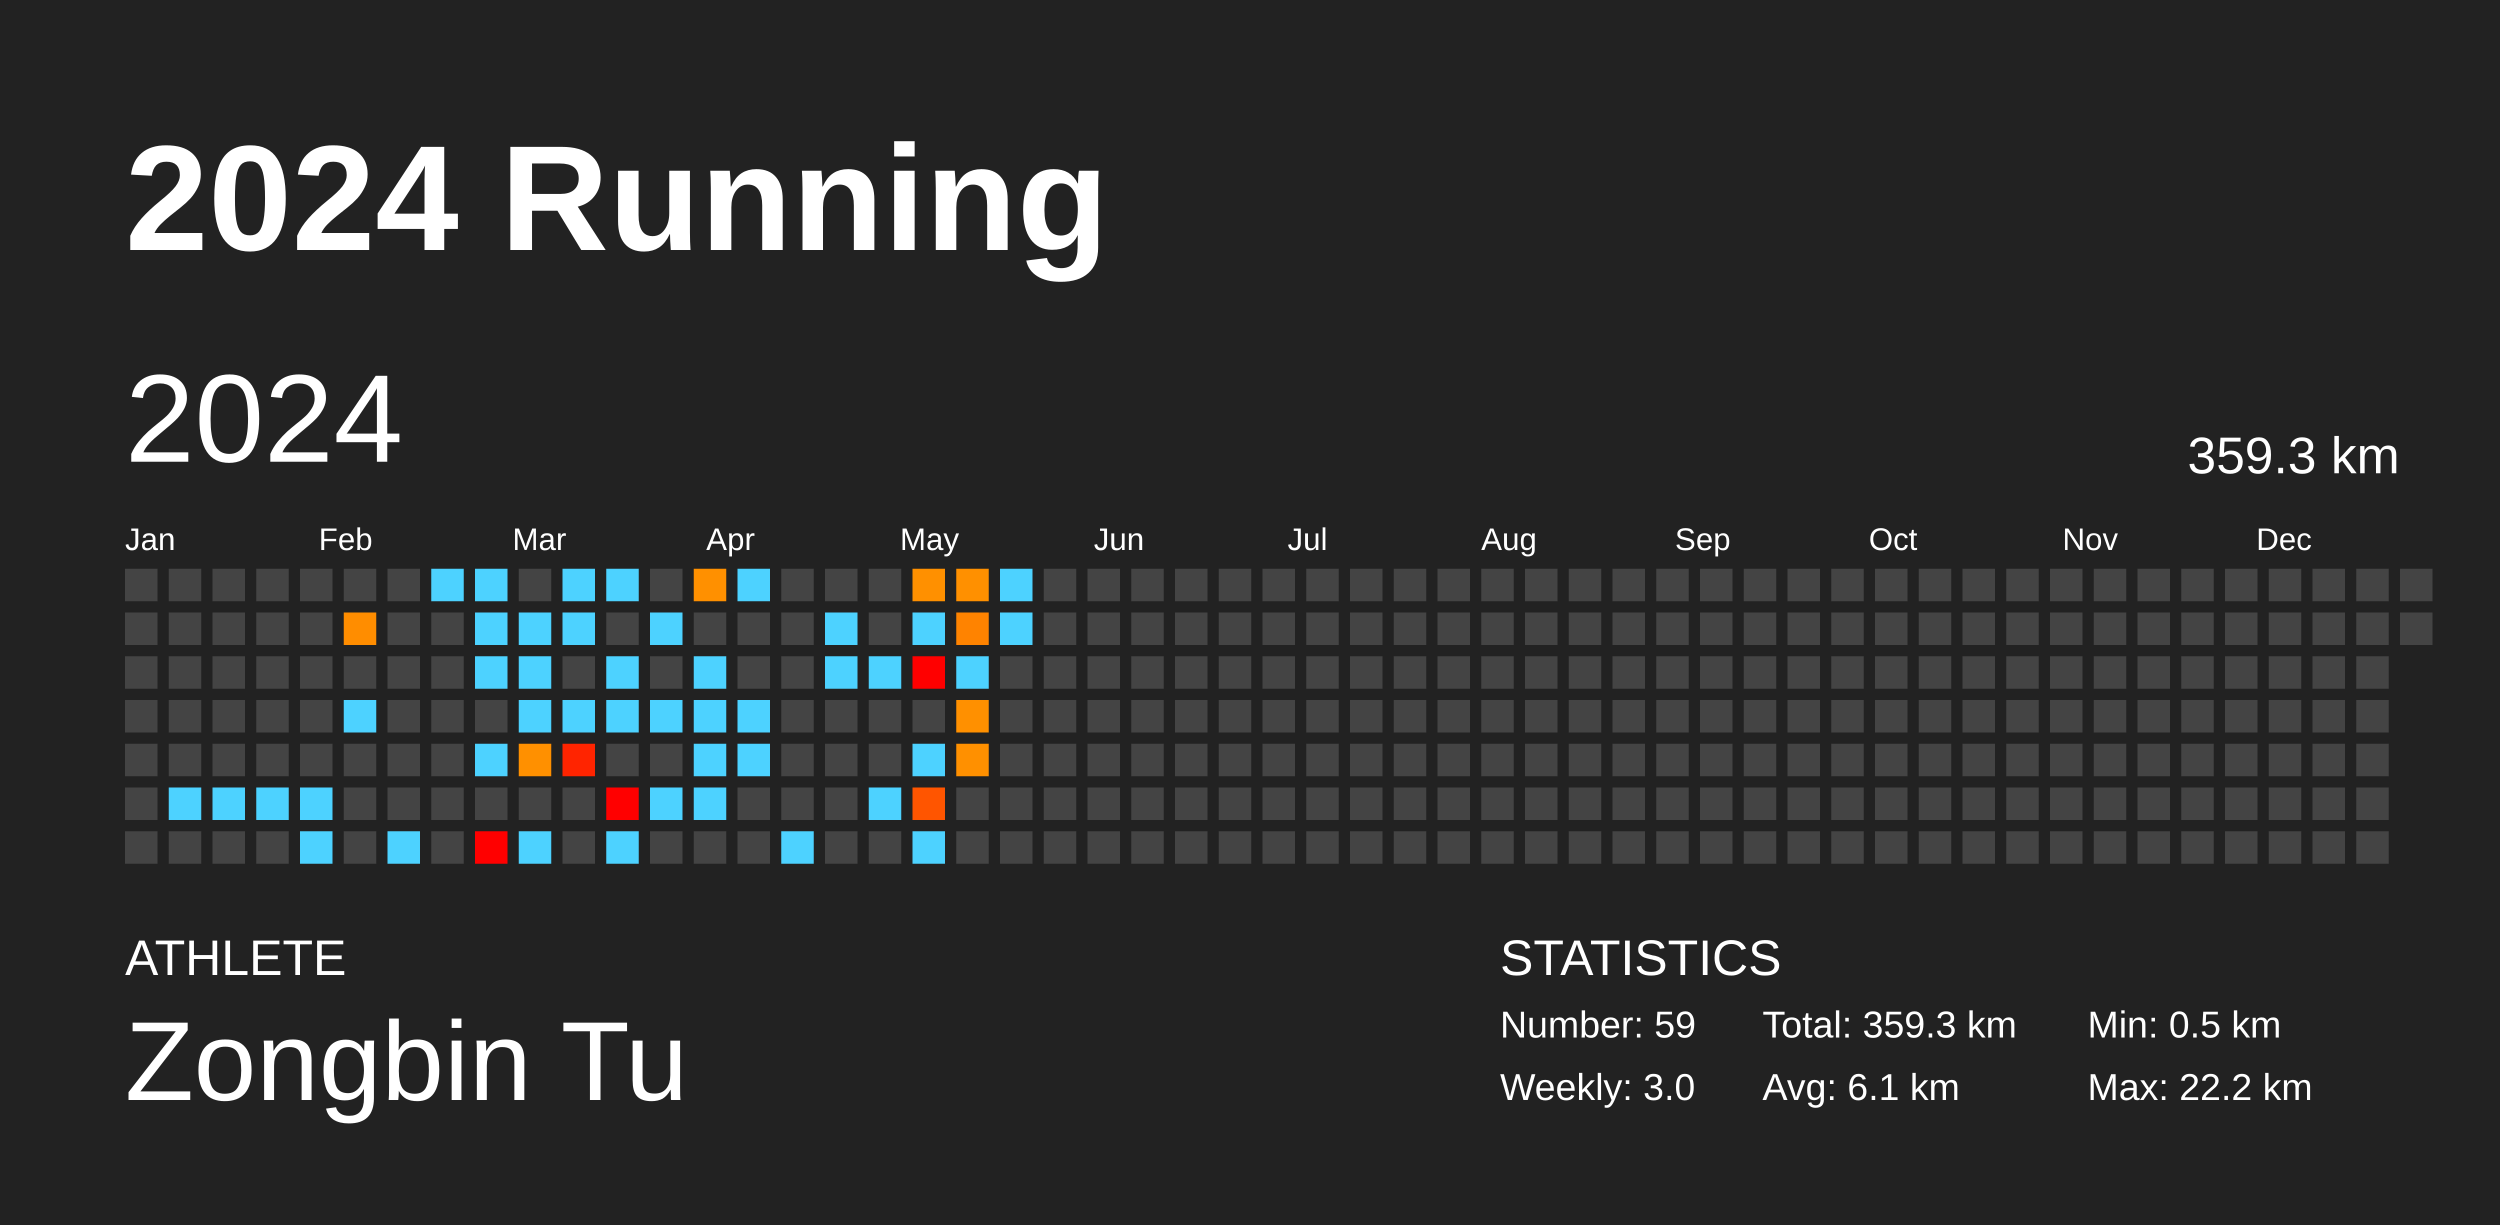
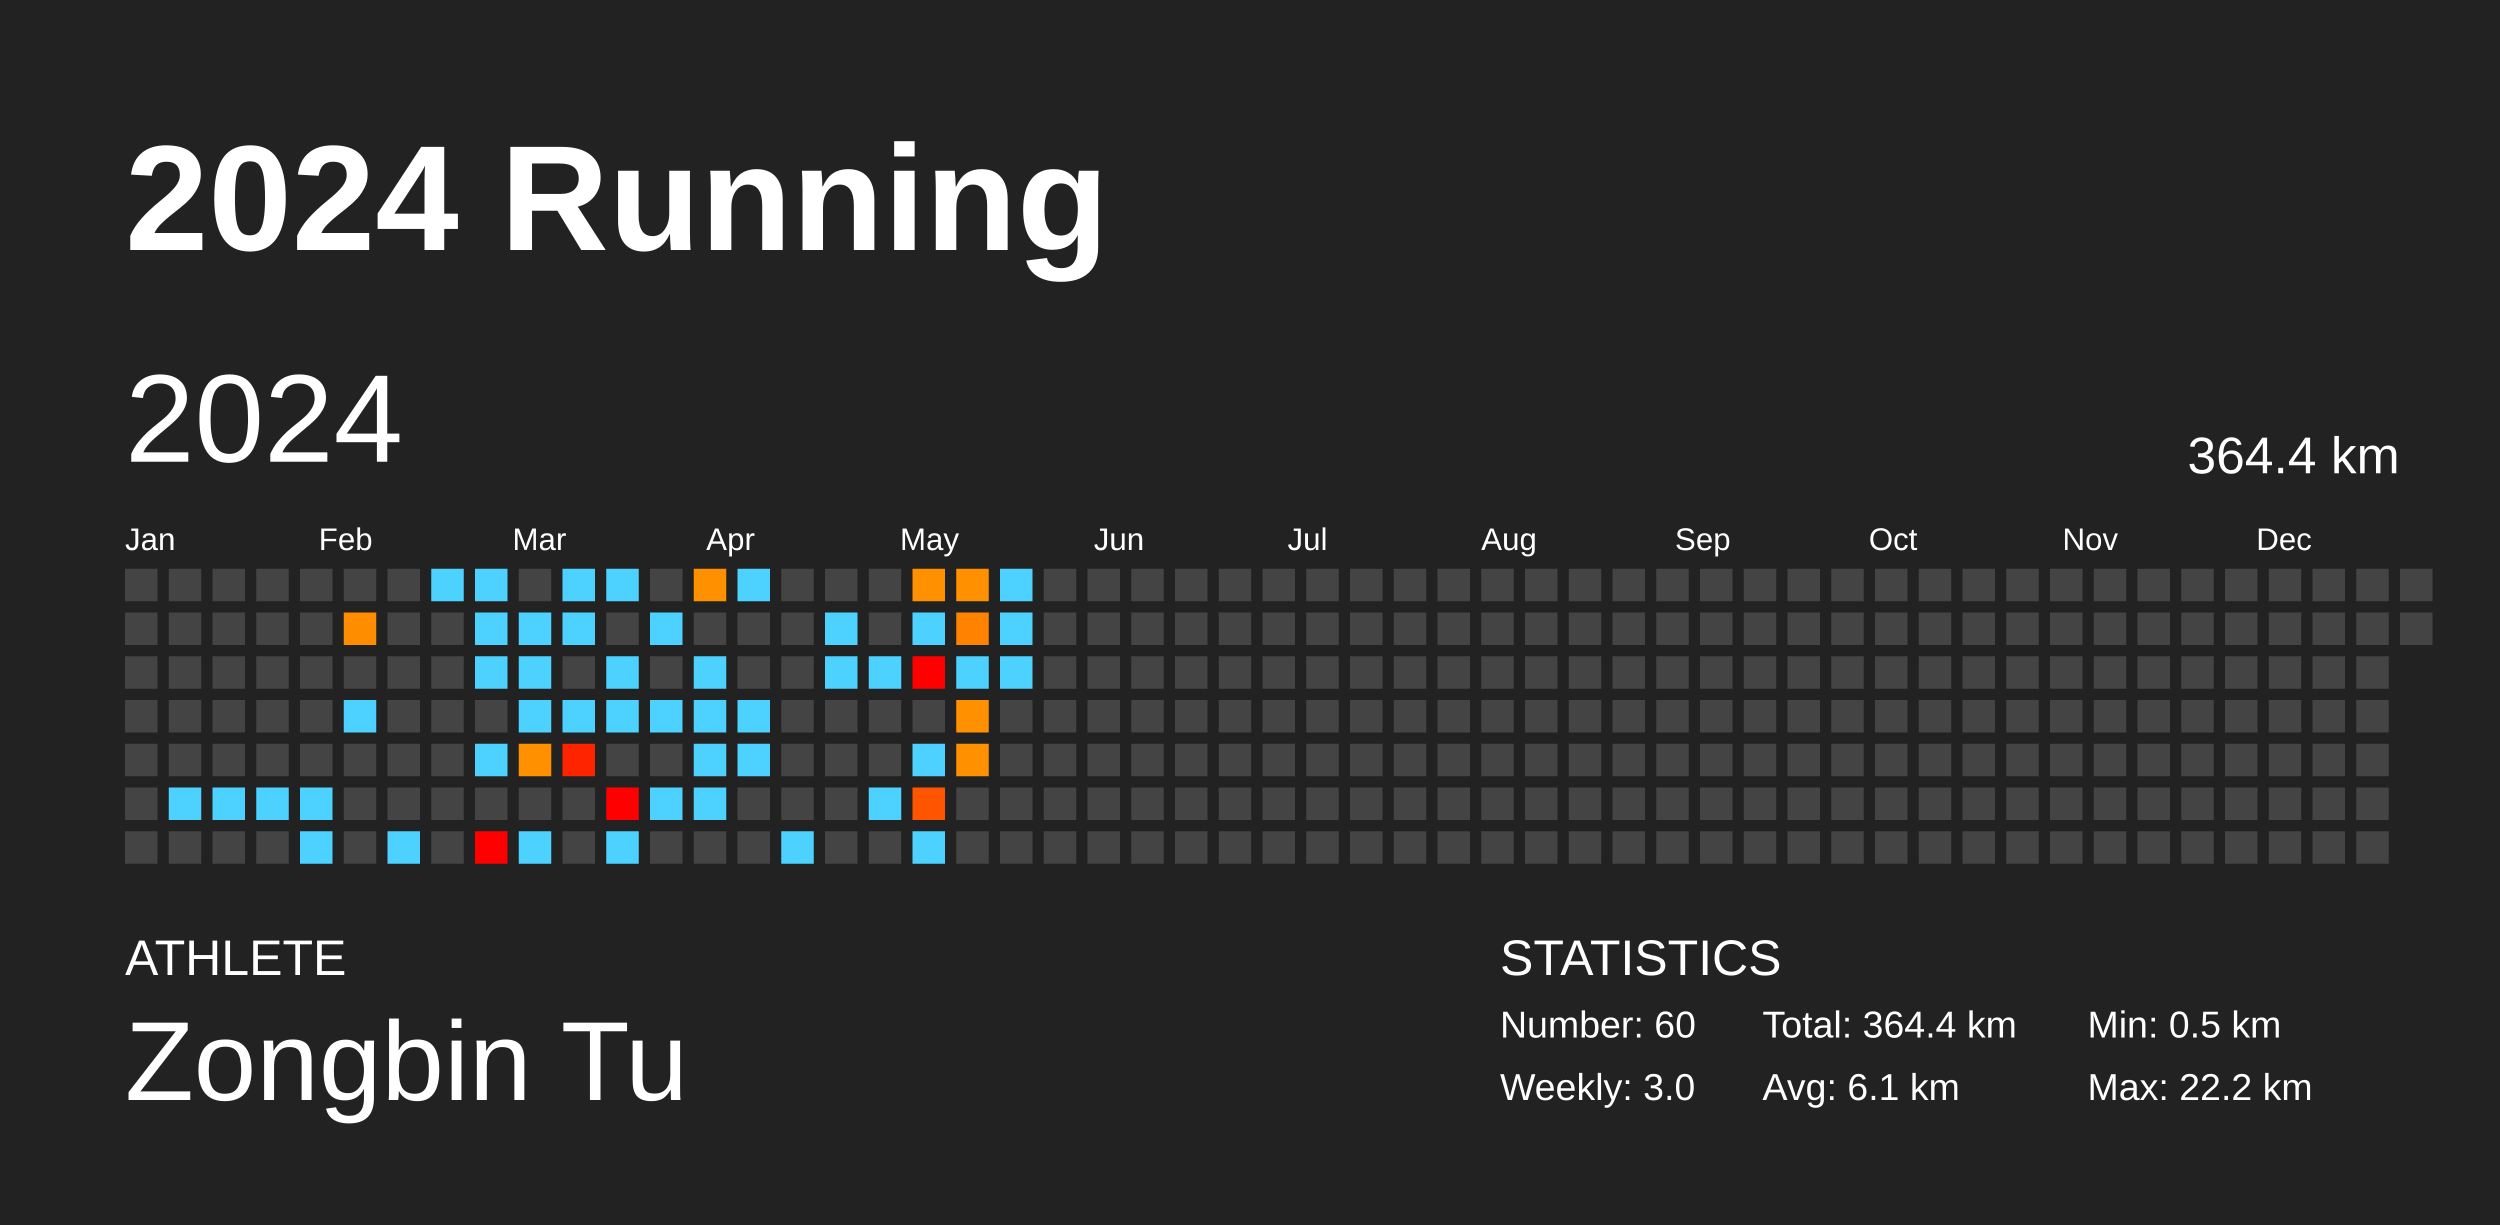
<svg xmlns="http://www.w3.org/2000/svg" baseProfile="full" height="98mm" version="1.1" viewBox="0,0,200,98" width="200mm">
  <defs />
  <rect fill="#222222" height="98" width="200" x="0" y="0" />
  <text fill="#FFFFFF" style="font-size:12px; font-family:Arial; font-weight:bold;" x="10" y="20">2024 Running</text>
  <text fill="#FFFFFF" style="font-size:4px; font-family:Arial" x="10" y="78">ATHLETE</text>
  <text fill="#FFFFFF" style="font-size:9px; font-family:Arial" x="10" y="88">Zongbin Tu</text>
  <text fill="#FFFFFF" style="font-size:4px; font-family:Arial" x="120" y="78">STATISTICS</text>
-   <text fill="#FFFFFF" style="font-size:3px; font-family:Arial" x="120" y="83">Number: 59</text>
+   <text fill="#FFFFFF" style="font-size:3px; font-family:Arial" x="120" y="83">Number: 60</text>
  <text fill="#FFFFFF" style="font-size:3px; font-family:Arial" x="120" y="88">Weekly: 3.0</text>
-   <text fill="#FFFFFF" style="font-size:3px; font-family:Arial" x="141" y="83">Total: 359.3 km</text>
+   <text fill="#FFFFFF" style="font-size:3px; font-family:Arial" x="141" y="83">Total: 364.4 km</text>
  <text fill="#FFFFFF" style="font-size:3px; font-family:Arial" x="141" y="88">Avg: 6.1 km</text>
  <text fill="#FFFFFF" style="font-size:3px; font-family:Arial" x="167" y="83">Min: 0.5 km</text>
  <text fill="#FFFFFF" style="font-size:3px; font-family:Arial" x="167" y="88">Max: 22.2 km</text>
  <text dominant-baseline="hanging" fill="#FFFFFF" style="font-size:10.0px; font-family:Arial;" x="10" y="30">2024</text>
-   <text dominant-baseline="hanging" fill="#FFFFFF" style="font-size:4.125px; font-family:Arial;" x="175" y="35">359.3 km</text>
+   <text dominant-baseline="hanging" fill="#FFFFFF" style="font-size:4.125px; font-family:Arial;" x="175" y="35">364.4 km</text>
  <text fill="#FFFFFF" style="font-size:2.5px; font-family:Arial" x="10.0" y="44">Jan</text>
  <text fill="#FFFFFF" style="font-size:2.5px; font-family:Arial" x="25.5" y="44">Feb</text>
  <text fill="#FFFFFF" style="font-size:2.5px; font-family:Arial" x="41.0" y="44">Mar</text>
  <text fill="#FFFFFF" style="font-size:2.5px; font-family:Arial" x="56.5" y="44">Apr</text>
  <text fill="#FFFFFF" style="font-size:2.5px; font-family:Arial" x="72.0" y="44">May</text>
  <text fill="#FFFFFF" style="font-size:2.5px; font-family:Arial" x="87.5" y="44">Jun</text>
  <text fill="#FFFFFF" style="font-size:2.5px; font-family:Arial" x="103.0" y="44">Jul</text>
  <text fill="#FFFFFF" style="font-size:2.5px; font-family:Arial" x="118.5" y="44">Aug</text>
  <text fill="#FFFFFF" style="font-size:2.5px; font-family:Arial" x="134.0" y="44">Sep</text>
  <text fill="#FFFFFF" style="font-size:2.5px; font-family:Arial" x="149.5" y="44">Oct</text>
  <text fill="#FFFFFF" style="font-size:2.5px; font-family:Arial" x="165.0" y="44">Nov</text>
  <text fill="#FFFFFF" style="font-size:2.5px; font-family:Arial" x="180.5" y="44">Dec</text>
  <rect fill="#444444" height="2.6" width="2.6" x="10.0" y="45.5" />
  <rect fill="#444444" height="2.6" width="2.6" x="10.0" y="49.0" />
  <rect fill="#444444" height="2.6" width="2.6" x="10.0" y="52.5" />
  <rect fill="#444444" height="2.6" width="2.6" x="10.0" y="56.0" />
  <rect fill="#444444" height="2.6" width="2.6" x="10.0" y="59.5" />
  <rect fill="#444444" height="2.6" width="2.6" x="10.0" y="63.0" />
  <rect fill="#444444" height="2.6" width="2.6" x="10.0" y="66.5" />
  <rect fill="#444444" height="2.6" width="2.6" x="13.5" y="45.5" />
  <rect fill="#444444" height="2.6" width="2.6" x="13.5" y="49.0" />
  <rect fill="#444444" height="2.6" width="2.6" x="13.5" y="52.5" />
  <rect fill="#444444" height="2.6" width="2.6" x="13.5" y="56.0" />
  <rect fill="#444444" height="2.6" width="2.6" x="13.5" y="59.5" />
  <rect fill="#4dd2ff" height="2.6" width="2.6" x="13.5" y="63.0" />
  <rect fill="#444444" height="2.6" width="2.6" x="13.5" y="66.5" />
  <rect fill="#444444" height="2.6" width="2.6" x="17.0" y="45.5" />
  <rect fill="#444444" height="2.6" width="2.6" x="17.0" y="49.0" />
  <rect fill="#444444" height="2.6" width="2.6" x="17.0" y="52.5" />
  <rect fill="#444444" height="2.6" width="2.6" x="17.0" y="56.0" />
  <rect fill="#444444" height="2.6" width="2.6" x="17.0" y="59.5" />
  <rect fill="#4dd2ff" height="2.6" width="2.6" x="17.0" y="63.0" />
  <rect fill="#444444" height="2.6" width="2.6" x="17.0" y="66.5" />
  <rect fill="#444444" height="2.6" width="2.6" x="20.5" y="45.5" />
  <rect fill="#444444" height="2.6" width="2.6" x="20.5" y="49.0" />
  <rect fill="#444444" height="2.6" width="2.6" x="20.5" y="52.5" />
  <rect fill="#444444" height="2.6" width="2.6" x="20.5" y="56.0" />
  <rect fill="#444444" height="2.6" width="2.6" x="20.5" y="59.5" />
  <rect fill="#4dd2ff" height="2.6" width="2.6" x="20.5" y="63.0" />
  <rect fill="#444444" height="2.6" width="2.6" x="20.5" y="66.5" />
  <rect fill="#444444" height="2.6" width="2.6" x="24.0" y="45.5" />
  <rect fill="#444444" height="2.6" width="2.6" x="24.0" y="49.0" />
  <rect fill="#444444" height="2.6" width="2.6" x="24.0" y="52.5" />
  <rect fill="#444444" height="2.6" width="2.6" x="24.0" y="56.0" />
  <rect fill="#444444" height="2.6" width="2.6" x="24.0" y="59.5" />
  <rect fill="#4dd2ff" height="2.6" width="2.6" x="24.0" y="63.0" />
  <rect fill="#4dd2ff" height="2.6" width="2.6" x="24.0" y="66.5" />
  <rect fill="#444444" height="2.6" width="2.6" x="27.5" y="45.5" />
  <rect fill="#ff8d00" height="2.6" width="2.6" x="27.5" y="49.0" />
  <rect fill="#444444" height="2.6" width="2.6" x="27.5" y="52.5" />
  <rect fill="#4dd2ff" height="2.6" width="2.6" x="27.5" y="56.0" />
  <rect fill="#444444" height="2.6" width="2.6" x="27.5" y="59.5" />
  <rect fill="#444444" height="2.6" width="2.6" x="27.5" y="63.0" />
  <rect fill="#444444" height="2.6" width="2.6" x="27.5" y="66.5" />
  <rect fill="#444444" height="2.6" width="2.6" x="31.0" y="45.5" />
  <rect fill="#444444" height="2.6" width="2.6" x="31.0" y="49.0" />
  <rect fill="#444444" height="2.6" width="2.6" x="31.0" y="52.5" />
  <rect fill="#444444" height="2.6" width="2.6" x="31.0" y="56.0" />
  <rect fill="#444444" height="2.6" width="2.6" x="31.0" y="59.5" />
  <rect fill="#444444" height="2.6" width="2.6" x="31.0" y="63.0" />
  <rect fill="#4dd2ff" height="2.6" width="2.6" x="31.0" y="66.5" />
  <rect fill="#4dd2ff" height="2.6" width="2.6" x="34.5" y="45.5" />
  <rect fill="#444444" height="2.6" width="2.6" x="34.5" y="49.0" />
  <rect fill="#444444" height="2.6" width="2.6" x="34.5" y="52.5" />
  <rect fill="#444444" height="2.6" width="2.6" x="34.5" y="56.0" />
  <rect fill="#444444" height="2.6" width="2.6" x="34.5" y="59.5" />
  <rect fill="#444444" height="2.6" width="2.6" x="34.5" y="63.0" />
  <rect fill="#444444" height="2.6" width="2.6" x="34.5" y="66.5" />
  <rect fill="#4dd2ff" height="2.6" width="2.6" x="38.0" y="45.5" />
  <rect fill="#4dd2ff" height="2.6" width="2.6" x="38.0" y="49.0" />
  <rect fill="#4dd2ff" height="2.6" width="2.6" x="38.0" y="52.5" />
  <rect fill="#444444" height="2.6" width="2.6" x="38.0" y="56.0" />
  <rect fill="#4dd2ff" height="2.6" width="2.6" x="38.0" y="59.5" />
  <rect fill="#444444" height="2.6" width="2.6" x="38.0" y="63.0" />
  <rect fill="red" height="2.6" width="2.6" x="38.0" y="66.5" />
  <rect fill="#444444" height="2.6" width="2.6" x="41.5" y="45.5" />
  <rect fill="#4dd2ff" height="2.6" width="2.6" x="41.5" y="49.0" />
  <rect fill="#4dd2ff" height="2.6" width="2.6" x="41.5" y="52.5" />
  <rect fill="#4dd2ff" height="2.6" width="2.6" x="41.5" y="56.0" />
  <rect fill="#ff9000" height="2.6" width="2.6" x="41.5" y="59.5" />
  <rect fill="#444444" height="2.6" width="2.6" x="41.5" y="63.0" />
  <rect fill="#4dd2ff" height="2.6" width="2.6" x="41.5" y="66.5" />
  <rect fill="#4dd2ff" height="2.6" width="2.6" x="45.0" y="45.5" />
  <rect fill="#4dd2ff" height="2.6" width="2.6" x="45.0" y="49.0" />
  <rect fill="#444444" height="2.6" width="2.6" x="45.0" y="52.5" />
  <rect fill="#4dd2ff" height="2.6" width="2.6" x="45.0" y="56.0" />
  <rect fill="#ff2400" height="2.6" width="2.6" x="45.0" y="59.5" />
  <rect fill="#444444" height="2.6" width="2.6" x="45.0" y="63.0" />
  <rect fill="#444444" height="2.6" width="2.6" x="45.0" y="66.5" />
  <rect fill="#4dd2ff" height="2.6" width="2.6" x="48.5" y="45.5" />
  <rect fill="#444444" height="2.6" width="2.6" x="48.5" y="49.0" />
  <rect fill="#4dd2ff" height="2.6" width="2.6" x="48.5" y="52.5" />
  <rect fill="#4dd2ff" height="2.6" width="2.6" x="48.5" y="56.0" />
  <rect fill="#444444" height="2.6" width="2.6" x="48.5" y="59.5" />
  <rect fill="red" height="2.6" width="2.6" x="48.5" y="63.0" />
  <rect fill="#4dd2ff" height="2.6" width="2.6" x="48.5" y="66.5" />
  <rect fill="#444444" height="2.6" width="2.6" x="52.0" y="45.5" />
  <rect fill="#4dd2ff" height="2.6" width="2.6" x="52.0" y="49.0" />
  <rect fill="#444444" height="2.6" width="2.6" x="52.0" y="52.5" />
  <rect fill="#4dd2ff" height="2.6" width="2.6" x="52.0" y="56.0" />
  <rect fill="#444444" height="2.6" width="2.6" x="52.0" y="59.5" />
  <rect fill="#4dd2ff" height="2.6" width="2.6" x="52.0" y="63.0" />
  <rect fill="#444444" height="2.6" width="2.6" x="52.0" y="66.5" />
  <rect fill="#ff9000" height="2.6" width="2.6" x="55.5" y="45.5" />
  <rect fill="#444444" height="2.6" width="2.6" x="55.5" y="49.0" />
  <rect fill="#4dd2ff" height="2.6" width="2.6" x="55.5" y="52.5" />
  <rect fill="#4dd2ff" height="2.6" width="2.6" x="55.5" y="56.0" />
  <rect fill="#4dd2ff" height="2.6" width="2.6" x="55.5" y="59.5" />
  <rect fill="#4dd2ff" height="2.6" width="2.6" x="55.5" y="63.0" />
  <rect fill="#444444" height="2.6" width="2.6" x="55.5" y="66.5" />
  <rect fill="#4dd2ff" height="2.6" width="2.6" x="59.0" y="45.5" />
  <rect fill="#444444" height="2.6" width="2.6" x="59.0" y="49.0" />
  <rect fill="#444444" height="2.6" width="2.6" x="59.0" y="52.5" />
  <rect fill="#4dd2ff" height="2.6" width="2.6" x="59.0" y="56.0" />
  <rect fill="#4dd2ff" height="2.6" width="2.6" x="59.0" y="59.5" />
  <rect fill="#444444" height="2.6" width="2.6" x="59.0" y="63.0" />
  <rect fill="#444444" height="2.6" width="2.6" x="59.0" y="66.5" />
  <rect fill="#444444" height="2.6" width="2.6" x="62.5" y="45.5" />
  <rect fill="#444444" height="2.6" width="2.6" x="62.5" y="49.0" />
  <rect fill="#444444" height="2.6" width="2.6" x="62.5" y="52.5" />
  <rect fill="#444444" height="2.6" width="2.6" x="62.5" y="56.0" />
  <rect fill="#444444" height="2.6" width="2.6" x="62.5" y="59.5" />
  <rect fill="#444444" height="2.6" width="2.6" x="62.5" y="63.0" />
  <rect fill="#4dd2ff" height="2.6" width="2.6" x="62.5" y="66.5" />
  <rect fill="#444444" height="2.6" width="2.6" x="66.0" y="45.5" />
  <rect fill="#4dd2ff" height="2.6" width="2.6" x="66.0" y="49.0" />
  <rect fill="#4dd2ff" height="2.6" width="2.6" x="66.0" y="52.5" />
  <rect fill="#444444" height="2.6" width="2.6" x="66.0" y="56.0" />
  <rect fill="#444444" height="2.6" width="2.6" x="66.0" y="59.5" />
  <rect fill="#444444" height="2.6" width="2.6" x="66.0" y="63.0" />
  <rect fill="#444444" height="2.6" width="2.6" x="66.0" y="66.5" />
  <rect fill="#444444" height="2.6" width="2.6" x="69.5" y="45.5" />
  <rect fill="#444444" height="2.6" width="2.6" x="69.5" y="49.0" />
  <rect fill="#4dd2ff" height="2.6" width="2.6" x="69.5" y="52.5" />
  <rect fill="#444444" height="2.6" width="2.6" x="69.5" y="56.0" />
  <rect fill="#444444" height="2.6" width="2.6" x="69.5" y="59.5" />
  <rect fill="#4dd2ff" height="2.6" width="2.6" x="69.5" y="63.0" />
  <rect fill="#444444" height="2.6" width="2.6" x="69.5" y="66.5" />
  <rect fill="#ff9000" height="2.6" width="2.6" x="73.0" y="45.5" />
  <rect fill="#4dd2ff" height="2.6" width="2.6" x="73.0" y="49.0" />
  <rect fill="red" height="2.6" width="2.6" x="73.0" y="52.5" />
  <rect fill="#444444" height="2.6" width="2.6" x="73.0" y="56.0" />
  <rect fill="#4dd2ff" height="2.6" width="2.6" x="73.0" y="59.5" />
  <rect fill="#ff5500" height="2.6" width="2.6" x="73.0" y="63.0" />
  <rect fill="#4dd2ff" height="2.6" width="2.6" x="73.0" y="66.5" />
  <rect fill="#ff9000" height="2.6" width="2.6" x="76.5" y="45.5" />
  <rect fill="#ff8300" height="2.6" width="2.6" x="76.5" y="49.0" />
  <rect fill="#4dd2ff" height="2.6" width="2.6" x="76.5" y="52.5" />
  <rect fill="#ff9000" height="2.6" width="2.6" x="76.5" y="56.0" />
  <rect fill="#ff9000" height="2.6" width="2.6" x="76.5" y="59.5" />
  <rect fill="#444444" height="2.6" width="2.6" x="76.5" y="63.0" />
  <rect fill="#444444" height="2.6" width="2.6" x="76.5" y="66.5" />
  <rect fill="#4dd2ff" height="2.6" width="2.6" x="80.0" y="45.5" />
  <rect fill="#4dd2ff" height="2.6" width="2.6" x="80.0" y="49.0" />
-   <rect fill="#444444" height="2.6" width="2.6" x="80.0" y="52.5" />
+   <rect fill="#4dd2ff" height="2.6" width="2.6" x="80.0" y="52.5" />
  <rect fill="#444444" height="2.6" width="2.6" x="80.0" y="56.0" />
  <rect fill="#444444" height="2.6" width="2.6" x="80.0" y="59.5" />
  <rect fill="#444444" height="2.6" width="2.6" x="80.0" y="63.0" />
  <rect fill="#444444" height="2.6" width="2.6" x="80.0" y="66.5" />
  <rect fill="#444444" height="2.6" width="2.6" x="83.5" y="45.5" />
  <rect fill="#444444" height="2.6" width="2.6" x="83.5" y="49.0" />
  <rect fill="#444444" height="2.6" width="2.6" x="83.5" y="52.5" />
  <rect fill="#444444" height="2.6" width="2.6" x="83.5" y="56.0" />
  <rect fill="#444444" height="2.6" width="2.6" x="83.5" y="59.5" />
  <rect fill="#444444" height="2.6" width="2.6" x="83.5" y="63.0" />
  <rect fill="#444444" height="2.6" width="2.6" x="83.5" y="66.5" />
  <rect fill="#444444" height="2.6" width="2.6" x="87.0" y="45.5" />
  <rect fill="#444444" height="2.6" width="2.6" x="87.0" y="49.0" />
  <rect fill="#444444" height="2.6" width="2.6" x="87.0" y="52.5" />
  <rect fill="#444444" height="2.6" width="2.6" x="87.0" y="56.0" />
  <rect fill="#444444" height="2.6" width="2.6" x="87.0" y="59.5" />
  <rect fill="#444444" height="2.6" width="2.6" x="87.0" y="63.0" />
  <rect fill="#444444" height="2.6" width="2.6" x="87.0" y="66.5" />
  <rect fill="#444444" height="2.6" width="2.6" x="90.5" y="45.5" />
  <rect fill="#444444" height="2.6" width="2.6" x="90.5" y="49.0" />
  <rect fill="#444444" height="2.6" width="2.6" x="90.5" y="52.5" />
  <rect fill="#444444" height="2.6" width="2.6" x="90.5" y="56.0" />
  <rect fill="#444444" height="2.6" width="2.6" x="90.5" y="59.5" />
  <rect fill="#444444" height="2.6" width="2.6" x="90.5" y="63.0" />
  <rect fill="#444444" height="2.6" width="2.6" x="90.5" y="66.5" />
  <rect fill="#444444" height="2.6" width="2.6" x="94.0" y="45.5" />
  <rect fill="#444444" height="2.6" width="2.6" x="94.0" y="49.0" />
  <rect fill="#444444" height="2.6" width="2.6" x="94.0" y="52.5" />
  <rect fill="#444444" height="2.6" width="2.6" x="94.0" y="56.0" />
  <rect fill="#444444" height="2.6" width="2.6" x="94.0" y="59.5" />
  <rect fill="#444444" height="2.6" width="2.6" x="94.0" y="63.0" />
  <rect fill="#444444" height="2.6" width="2.6" x="94.0" y="66.5" />
  <rect fill="#444444" height="2.6" width="2.6" x="97.5" y="45.5" />
  <rect fill="#444444" height="2.6" width="2.6" x="97.5" y="49.0" />
  <rect fill="#444444" height="2.6" width="2.6" x="97.5" y="52.5" />
  <rect fill="#444444" height="2.6" width="2.6" x="97.5" y="56.0" />
  <rect fill="#444444" height="2.6" width="2.6" x="97.5" y="59.5" />
  <rect fill="#444444" height="2.6" width="2.6" x="97.5" y="63.0" />
  <rect fill="#444444" height="2.6" width="2.6" x="97.5" y="66.5" />
  <rect fill="#444444" height="2.6" width="2.6" x="101.0" y="45.5" />
  <rect fill="#444444" height="2.6" width="2.6" x="101.0" y="49.0" />
  <rect fill="#444444" height="2.6" width="2.6" x="101.0" y="52.5" />
  <rect fill="#444444" height="2.6" width="2.6" x="101.0" y="56.0" />
  <rect fill="#444444" height="2.6" width="2.6" x="101.0" y="59.5" />
  <rect fill="#444444" height="2.6" width="2.6" x="101.0" y="63.0" />
  <rect fill="#444444" height="2.6" width="2.6" x="101.0" y="66.5" />
  <rect fill="#444444" height="2.6" width="2.6" x="104.5" y="45.5" />
  <rect fill="#444444" height="2.6" width="2.6" x="104.5" y="49.0" />
  <rect fill="#444444" height="2.6" width="2.6" x="104.5" y="52.5" />
  <rect fill="#444444" height="2.6" width="2.6" x="104.5" y="56.0" />
  <rect fill="#444444" height="2.6" width="2.6" x="104.5" y="59.5" />
  <rect fill="#444444" height="2.6" width="2.6" x="104.5" y="63.0" />
  <rect fill="#444444" height="2.6" width="2.6" x="104.5" y="66.5" />
  <rect fill="#444444" height="2.6" width="2.6" x="108.0" y="45.5" />
  <rect fill="#444444" height="2.6" width="2.6" x="108.0" y="49.0" />
  <rect fill="#444444" height="2.6" width="2.6" x="108.0" y="52.5" />
  <rect fill="#444444" height="2.6" width="2.6" x="108.0" y="56.0" />
  <rect fill="#444444" height="2.6" width="2.6" x="108.0" y="59.5" />
  <rect fill="#444444" height="2.6" width="2.6" x="108.0" y="63.0" />
  <rect fill="#444444" height="2.6" width="2.6" x="108.0" y="66.5" />
  <rect fill="#444444" height="2.6" width="2.6" x="111.5" y="45.5" />
  <rect fill="#444444" height="2.6" width="2.6" x="111.5" y="49.0" />
  <rect fill="#444444" height="2.6" width="2.6" x="111.5" y="52.5" />
  <rect fill="#444444" height="2.6" width="2.6" x="111.5" y="56.0" />
  <rect fill="#444444" height="2.6" width="2.6" x="111.5" y="59.5" />
  <rect fill="#444444" height="2.6" width="2.6" x="111.5" y="63.0" />
  <rect fill="#444444" height="2.6" width="2.6" x="111.5" y="66.5" />
  <rect fill="#444444" height="2.6" width="2.6" x="115.0" y="45.5" />
  <rect fill="#444444" height="2.6" width="2.6" x="115.0" y="49.0" />
  <rect fill="#444444" height="2.6" width="2.6" x="115.0" y="52.5" />
  <rect fill="#444444" height="2.6" width="2.6" x="115.0" y="56.0" />
  <rect fill="#444444" height="2.6" width="2.6" x="115.0" y="59.5" />
  <rect fill="#444444" height="2.6" width="2.6" x="115.0" y="63.0" />
  <rect fill="#444444" height="2.6" width="2.6" x="115.0" y="66.5" />
  <rect fill="#444444" height="2.6" width="2.6" x="118.5" y="45.5" />
  <rect fill="#444444" height="2.6" width="2.6" x="118.5" y="49.0" />
  <rect fill="#444444" height="2.6" width="2.6" x="118.5" y="52.5" />
  <rect fill="#444444" height="2.6" width="2.6" x="118.5" y="56.0" />
  <rect fill="#444444" height="2.6" width="2.6" x="118.5" y="59.5" />
  <rect fill="#444444" height="2.6" width="2.6" x="118.5" y="63.0" />
  <rect fill="#444444" height="2.6" width="2.6" x="118.5" y="66.5" />
  <rect fill="#444444" height="2.6" width="2.6" x="122.0" y="45.5" />
  <rect fill="#444444" height="2.6" width="2.6" x="122.0" y="49.0" />
  <rect fill="#444444" height="2.6" width="2.6" x="122.0" y="52.5" />
  <rect fill="#444444" height="2.6" width="2.6" x="122.0" y="56.0" />
  <rect fill="#444444" height="2.6" width="2.6" x="122.0" y="59.5" />
  <rect fill="#444444" height="2.6" width="2.6" x="122.0" y="63.0" />
  <rect fill="#444444" height="2.6" width="2.6" x="122.0" y="66.5" />
  <rect fill="#444444" height="2.6" width="2.6" x="125.5" y="45.5" />
  <rect fill="#444444" height="2.6" width="2.6" x="125.5" y="49.0" />
  <rect fill="#444444" height="2.6" width="2.6" x="125.5" y="52.5" />
  <rect fill="#444444" height="2.6" width="2.6" x="125.5" y="56.0" />
  <rect fill="#444444" height="2.6" width="2.6" x="125.5" y="59.5" />
  <rect fill="#444444" height="2.6" width="2.6" x="125.5" y="63.0" />
  <rect fill="#444444" height="2.6" width="2.6" x="125.5" y="66.5" />
  <rect fill="#444444" height="2.6" width="2.6" x="129.0" y="45.5" />
  <rect fill="#444444" height="2.6" width="2.6" x="129.0" y="49.0" />
  <rect fill="#444444" height="2.6" width="2.6" x="129.0" y="52.5" />
  <rect fill="#444444" height="2.6" width="2.6" x="129.0" y="56.0" />
  <rect fill="#444444" height="2.6" width="2.6" x="129.0" y="59.5" />
  <rect fill="#444444" height="2.6" width="2.6" x="129.0" y="63.0" />
  <rect fill="#444444" height="2.6" width="2.6" x="129.0" y="66.5" />
  <rect fill="#444444" height="2.6" width="2.6" x="132.5" y="45.5" />
  <rect fill="#444444" height="2.6" width="2.6" x="132.5" y="49.0" />
  <rect fill="#444444" height="2.6" width="2.6" x="132.5" y="52.5" />
  <rect fill="#444444" height="2.6" width="2.6" x="132.5" y="56.0" />
  <rect fill="#444444" height="2.6" width="2.6" x="132.5" y="59.5" />
  <rect fill="#444444" height="2.6" width="2.6" x="132.5" y="63.0" />
  <rect fill="#444444" height="2.6" width="2.6" x="132.5" y="66.5" />
  <rect fill="#444444" height="2.6" width="2.6" x="136.0" y="45.5" />
  <rect fill="#444444" height="2.6" width="2.6" x="136.0" y="49.0" />
  <rect fill="#444444" height="2.6" width="2.6" x="136.0" y="52.5" />
  <rect fill="#444444" height="2.6" width="2.6" x="136.0" y="56.0" />
  <rect fill="#444444" height="2.6" width="2.6" x="136.0" y="59.5" />
  <rect fill="#444444" height="2.6" width="2.6" x="136.0" y="63.0" />
  <rect fill="#444444" height="2.6" width="2.6" x="136.0" y="66.5" />
  <rect fill="#444444" height="2.6" width="2.6" x="139.5" y="45.5" />
  <rect fill="#444444" height="2.6" width="2.6" x="139.5" y="49.0" />
  <rect fill="#444444" height="2.6" width="2.6" x="139.5" y="52.5" />
  <rect fill="#444444" height="2.6" width="2.6" x="139.5" y="56.0" />
  <rect fill="#444444" height="2.6" width="2.6" x="139.5" y="59.5" />
  <rect fill="#444444" height="2.6" width="2.6" x="139.5" y="63.0" />
  <rect fill="#444444" height="2.6" width="2.6" x="139.5" y="66.5" />
  <rect fill="#444444" height="2.6" width="2.6" x="143.0" y="45.5" />
  <rect fill="#444444" height="2.6" width="2.6" x="143.0" y="49.0" />
  <rect fill="#444444" height="2.6" width="2.6" x="143.0" y="52.5" />
  <rect fill="#444444" height="2.6" width="2.6" x="143.0" y="56.0" />
  <rect fill="#444444" height="2.6" width="2.6" x="143.0" y="59.5" />
  <rect fill="#444444" height="2.6" width="2.6" x="143.0" y="63.0" />
  <rect fill="#444444" height="2.6" width="2.6" x="143.0" y="66.5" />
  <rect fill="#444444" height="2.6" width="2.6" x="146.5" y="45.5" />
  <rect fill="#444444" height="2.6" width="2.6" x="146.5" y="49.0" />
  <rect fill="#444444" height="2.6" width="2.6" x="146.5" y="52.5" />
  <rect fill="#444444" height="2.6" width="2.6" x="146.5" y="56.0" />
  <rect fill="#444444" height="2.6" width="2.6" x="146.5" y="59.5" />
  <rect fill="#444444" height="2.6" width="2.6" x="146.5" y="63.0" />
  <rect fill="#444444" height="2.6" width="2.6" x="146.5" y="66.5" />
  <rect fill="#444444" height="2.6" width="2.6" x="150.0" y="45.5" />
  <rect fill="#444444" height="2.6" width="2.6" x="150.0" y="49.0" />
  <rect fill="#444444" height="2.6" width="2.6" x="150.0" y="52.5" />
  <rect fill="#444444" height="2.6" width="2.6" x="150.0" y="56.0" />
  <rect fill="#444444" height="2.6" width="2.6" x="150.0" y="59.5" />
  <rect fill="#444444" height="2.6" width="2.6" x="150.0" y="63.0" />
  <rect fill="#444444" height="2.6" width="2.6" x="150.0" y="66.5" />
  <rect fill="#444444" height="2.6" width="2.6" x="153.5" y="45.5" />
  <rect fill="#444444" height="2.6" width="2.6" x="153.5" y="49.0" />
  <rect fill="#444444" height="2.6" width="2.6" x="153.5" y="52.5" />
  <rect fill="#444444" height="2.6" width="2.6" x="153.5" y="56.0" />
  <rect fill="#444444" height="2.6" width="2.6" x="153.5" y="59.5" />
  <rect fill="#444444" height="2.6" width="2.6" x="153.5" y="63.0" />
  <rect fill="#444444" height="2.6" width="2.6" x="153.5" y="66.5" />
  <rect fill="#444444" height="2.6" width="2.6" x="157.0" y="45.5" />
  <rect fill="#444444" height="2.6" width="2.6" x="157.0" y="49.0" />
  <rect fill="#444444" height="2.6" width="2.6" x="157.0" y="52.5" />
  <rect fill="#444444" height="2.6" width="2.6" x="157.0" y="56.0" />
  <rect fill="#444444" height="2.6" width="2.6" x="157.0" y="59.5" />
  <rect fill="#444444" height="2.6" width="2.6" x="157.0" y="63.0" />
  <rect fill="#444444" height="2.6" width="2.6" x="157.0" y="66.5" />
  <rect fill="#444444" height="2.6" width="2.6" x="160.5" y="45.5" />
  <rect fill="#444444" height="2.6" width="2.6" x="160.5" y="49.0" />
  <rect fill="#444444" height="2.6" width="2.6" x="160.5" y="52.5" />
  <rect fill="#444444" height="2.6" width="2.6" x="160.5" y="56.0" />
  <rect fill="#444444" height="2.6" width="2.6" x="160.5" y="59.5" />
  <rect fill="#444444" height="2.6" width="2.6" x="160.5" y="63.0" />
  <rect fill="#444444" height="2.6" width="2.6" x="160.5" y="66.5" />
  <rect fill="#444444" height="2.6" width="2.6" x="164.0" y="45.5" />
  <rect fill="#444444" height="2.6" width="2.6" x="164.0" y="49.0" />
  <rect fill="#444444" height="2.6" width="2.6" x="164.0" y="52.5" />
  <rect fill="#444444" height="2.6" width="2.6" x="164.0" y="56.0" />
  <rect fill="#444444" height="2.6" width="2.6" x="164.0" y="59.5" />
  <rect fill="#444444" height="2.6" width="2.6" x="164.0" y="63.0" />
  <rect fill="#444444" height="2.6" width="2.6" x="164.0" y="66.5" />
  <rect fill="#444444" height="2.6" width="2.6" x="167.5" y="45.5" />
  <rect fill="#444444" height="2.6" width="2.6" x="167.5" y="49.0" />
  <rect fill="#444444" height="2.6" width="2.6" x="167.5" y="52.5" />
  <rect fill="#444444" height="2.6" width="2.6" x="167.5" y="56.0" />
  <rect fill="#444444" height="2.6" width="2.6" x="167.5" y="59.5" />
  <rect fill="#444444" height="2.6" width="2.6" x="167.5" y="63.0" />
  <rect fill="#444444" height="2.6" width="2.6" x="167.5" y="66.5" />
  <rect fill="#444444" height="2.6" width="2.6" x="171.0" y="45.5" />
  <rect fill="#444444" height="2.6" width="2.6" x="171.0" y="49.0" />
  <rect fill="#444444" height="2.6" width="2.6" x="171.0" y="52.5" />
  <rect fill="#444444" height="2.6" width="2.6" x="171.0" y="56.0" />
  <rect fill="#444444" height="2.6" width="2.6" x="171.0" y="59.5" />
  <rect fill="#444444" height="2.6" width="2.6" x="171.0" y="63.0" />
  <rect fill="#444444" height="2.6" width="2.6" x="171.0" y="66.5" />
  <rect fill="#444444" height="2.6" width="2.6" x="174.5" y="45.5" />
  <rect fill="#444444" height="2.6" width="2.6" x="174.5" y="49.0" />
  <rect fill="#444444" height="2.6" width="2.6" x="174.5" y="52.5" />
  <rect fill="#444444" height="2.6" width="2.6" x="174.5" y="56.0" />
  <rect fill="#444444" height="2.6" width="2.6" x="174.5" y="59.5" />
  <rect fill="#444444" height="2.6" width="2.6" x="174.5" y="63.0" />
  <rect fill="#444444" height="2.6" width="2.6" x="174.5" y="66.5" />
  <rect fill="#444444" height="2.6" width="2.6" x="178.0" y="45.5" />
  <rect fill="#444444" height="2.6" width="2.6" x="178.0" y="49.0" />
  <rect fill="#444444" height="2.6" width="2.6" x="178.0" y="52.5" />
  <rect fill="#444444" height="2.6" width="2.6" x="178.0" y="56.0" />
  <rect fill="#444444" height="2.6" width="2.6" x="178.0" y="59.5" />
  <rect fill="#444444" height="2.6" width="2.6" x="178.0" y="63.0" />
  <rect fill="#444444" height="2.6" width="2.6" x="178.0" y="66.5" />
  <rect fill="#444444" height="2.6" width="2.6" x="181.5" y="45.5" />
  <rect fill="#444444" height="2.6" width="2.6" x="181.5" y="49.0" />
  <rect fill="#444444" height="2.6" width="2.6" x="181.5" y="52.5" />
  <rect fill="#444444" height="2.6" width="2.6" x="181.5" y="56.0" />
  <rect fill="#444444" height="2.6" width="2.6" x="181.5" y="59.5" />
  <rect fill="#444444" height="2.6" width="2.6" x="181.5" y="63.0" />
  <rect fill="#444444" height="2.6" width="2.6" x="181.5" y="66.5" />
  <rect fill="#444444" height="2.6" width="2.6" x="185.0" y="45.5" />
  <rect fill="#444444" height="2.6" width="2.6" x="185.0" y="49.0" />
  <rect fill="#444444" height="2.6" width="2.6" x="185.0" y="52.5" />
  <rect fill="#444444" height="2.6" width="2.6" x="185.0" y="56.0" />
  <rect fill="#444444" height="2.6" width="2.6" x="185.0" y="59.5" />
  <rect fill="#444444" height="2.6" width="2.6" x="185.0" y="63.0" />
  <rect fill="#444444" height="2.6" width="2.6" x="185.0" y="66.5" />
  <rect fill="#444444" height="2.6" width="2.6" x="188.5" y="45.5" />
  <rect fill="#444444" height="2.6" width="2.6" x="188.5" y="49.0" />
  <rect fill="#444444" height="2.6" width="2.6" x="188.5" y="52.5" />
  <rect fill="#444444" height="2.6" width="2.6" x="188.5" y="56.0" />
  <rect fill="#444444" height="2.6" width="2.6" x="188.5" y="59.5" />
  <rect fill="#444444" height="2.6" width="2.6" x="188.5" y="63.0" />
  <rect fill="#444444" height="2.6" width="2.6" x="188.5" y="66.5" />
  <rect fill="#444444" height="2.6" width="2.6" x="192.0" y="45.5" />
  <rect fill="#444444" height="2.6" width="2.6" x="192.0" y="49.0" />
</svg>
